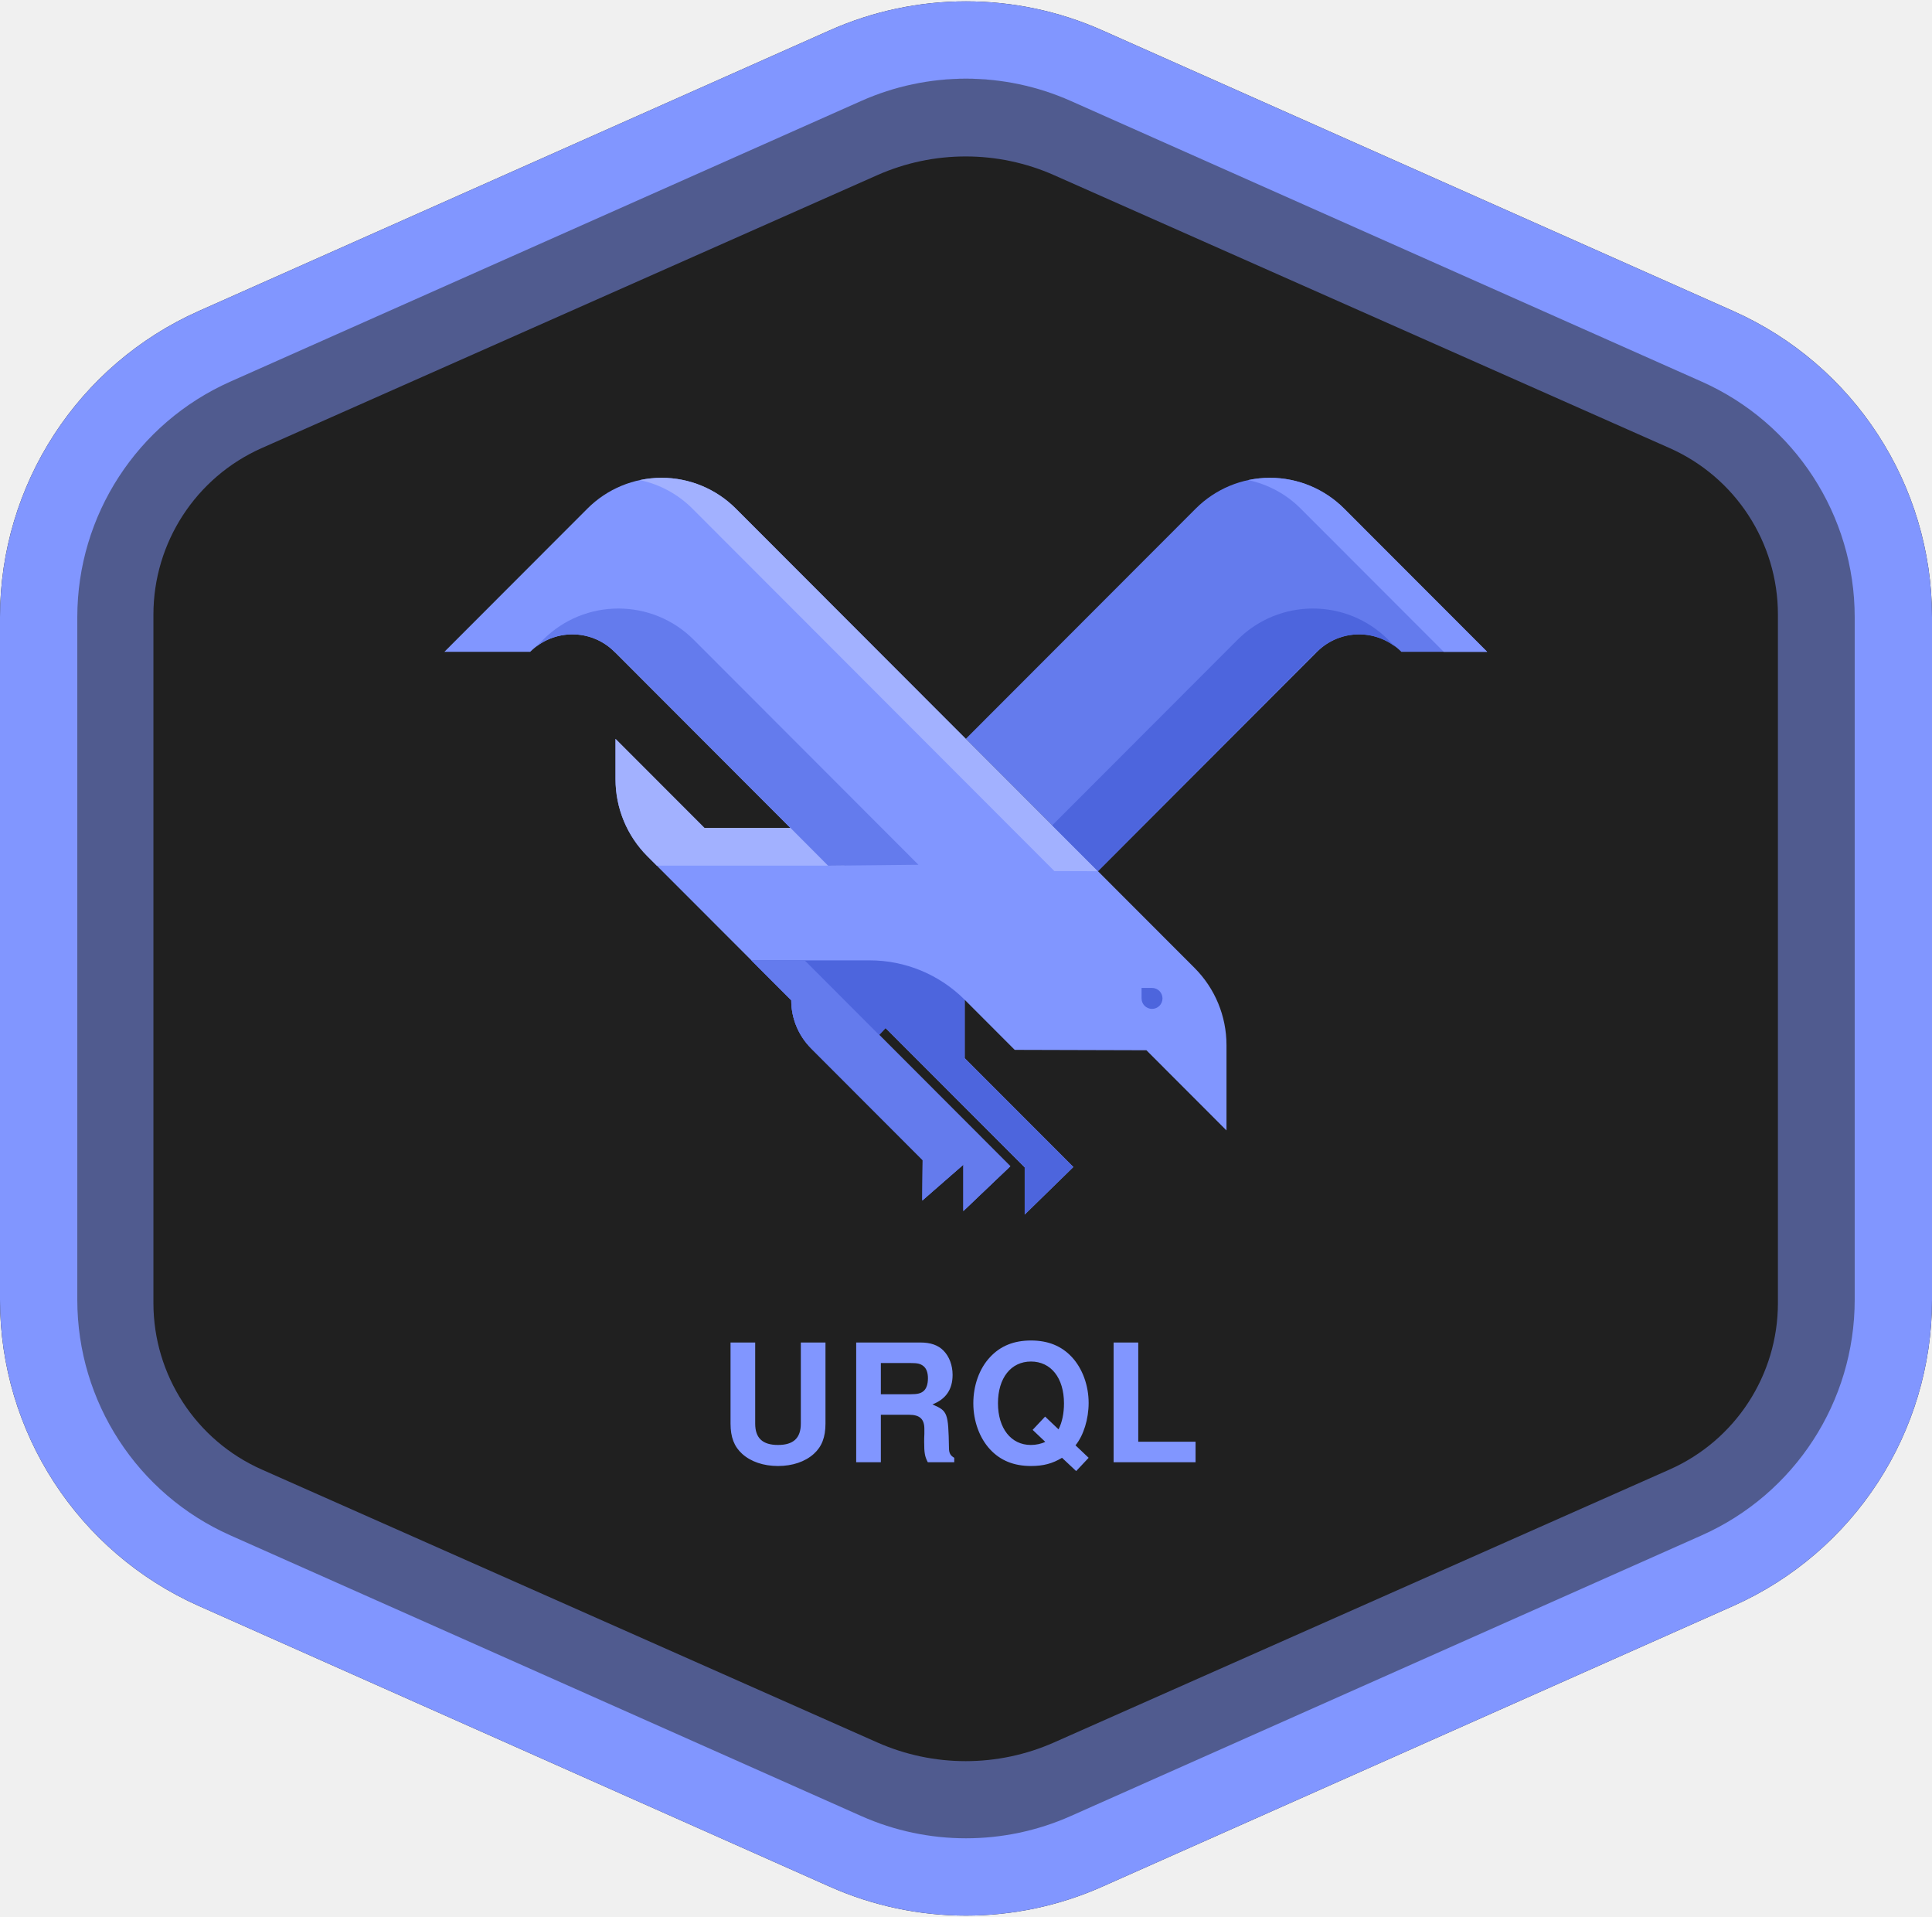
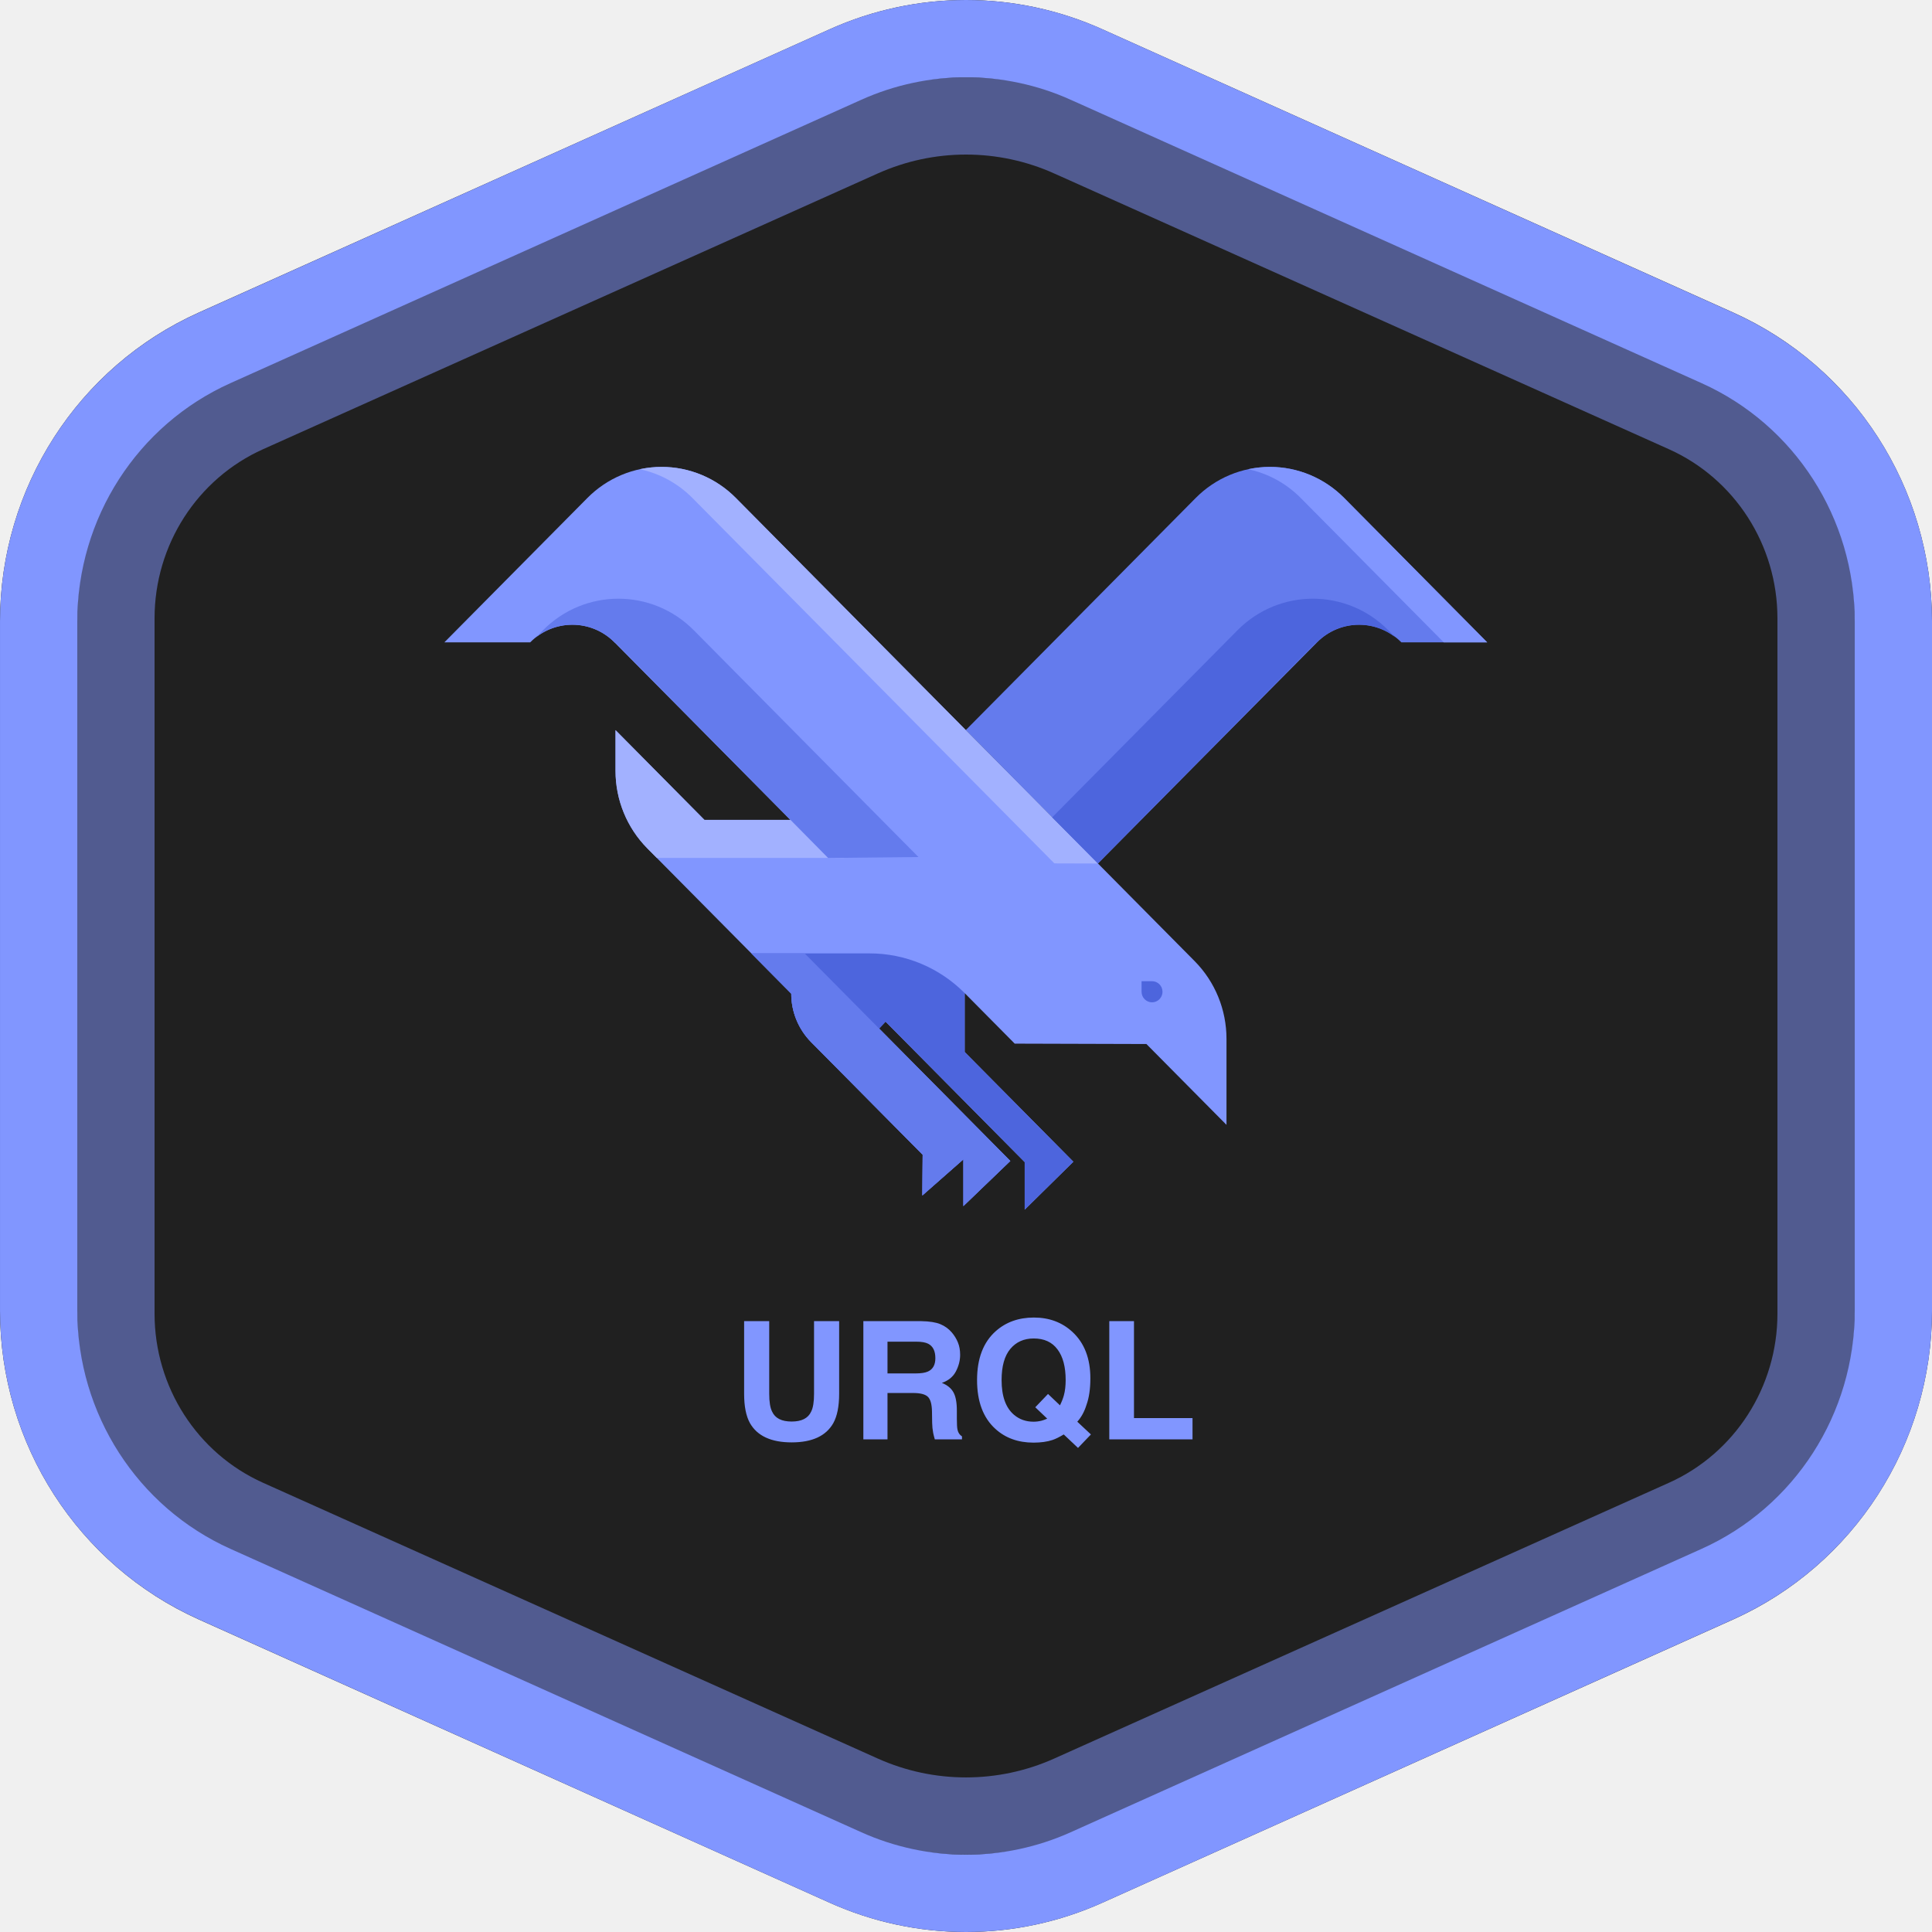
- <svg xmlns="http://www.w3.org/2000/svg" width="100%" height="100%" viewBox="0 0 600 595" version="1.1">
-   <defs>
-     <polygon id="path-1" points="0 0.9 242.898 0.9 242.898 229.649 0 229.649" />
-     <polygon id="path-3" points="0 0.9 161.932 0.9 161.932 123.047 0 123.047" />
-     <polygon id="path-5" points="0 0.9 142.259 0.9 142.259 123.047 0 123.047" />
-   </defs>
-   <g id="Finals" stroke="none" stroke-width="1" fill="none" fill-rule="evenodd">
-     <g id="The-Good-Badges-for-OSS-usage" transform="translate(-1698, -328)">
-       <g id="URQL-Copy" transform="translate(1698, 318)">
-         <path d="M342.277,19.401 L538.248,106.565 C575.801,123.268 600,160.516 600,201.616 L600,413.577 C600,454.678 575.801,491.925 538.248,508.628 L342.277,595.793 C315.363,607.763 284.637,607.763 257.723,595.793 L61.752,508.628 C24.199,491.925 2.32856136e-14,454.678 0,413.577 L0,201.616 C2.33883573e-14,160.516 24.199,123.268 61.752,106.565 L257.723,19.401 C284.637,7.43 315.363,7.43 342.277,19.401 Z" id="Polygon-Copy-4" fill="#202020" />
-         <path d="M332.269,53.303 C311.656,44.165 288.141,44.165 267.528,53.303 L76.38,138.036 C51.538,149.048 35.522,173.668 35.522,200.841 L35.522,414.543 C35.522,441.717 51.538,466.336 76.38,477.348 L267.528,562.082 C288.141,571.219 311.656,571.219 332.269,562.082 L523.416,477.348 C548.258,466.336 564.275,441.717 564.275,414.543 L564.275,200.841 C564.275,173.668 548.258,149.048 523.416,138.036 L332.269,53.303 Z" id="Polygon-Copy-5" stroke="#8196FF" class="inner-ring" stroke-width="24.247" opacity="0.499" />
-         <path d="M337.399,30.368 C313.591,19.779 286.409,19.779 262.601,30.368 L66.63,117.533 C33.41,132.308 12.003,165.258 12.003,201.616 L12.003,413.577 C12.003,449.935 33.41,482.885 66.63,497.661 L262.601,584.825 C286.409,595.415 313.591,595.415 337.399,584.825 L533.37,497.661 C566.59,482.885 587.997,449.935 587.997,413.577 L587.997,201.616 C587.997,165.258 566.59,132.308 533.37,117.533 L337.399,30.368 Z" id="Polygon-Copy" stroke="#8196FF" class="outer-ring" stroke-width="24.007" />
-         <text id="URQL" font-family="Helvetica-Bold, Helvetica" font-size="51" font-weight="bold" line-spacing="51" letter-spacing="2" fill="#8196FF">
-           <tspan x="223" y="464">URQL</tspan>
-         </text>
-         <g id="Group-24" transform="translate(138, 157)">
-           <g id="Group-3" transform="translate(0, 0.451193)">
-             <g id="Clip-2" />
-             <path d="M135.063,169.782 L180.229,214.996 L180.229,229.649 L195.341,214.886 L161.59,181.097 L161.59,162.961 L177.128,178.517 L218.026,178.634 L242.898,203.531 L242.898,177.031 C242.898,168.05 239.334,159.437 232.99,153.087 L161.932,81.952 L90.508,10.451 C84.399,4.335 76.112,0.899 67.472,0.899 C58.831,0.899 50.544,4.335 44.435,10.451 L0,54.935 L26.658,54.935 C33.888,47.697 45.611,47.697 52.841,54.935 L53.157,55.251 L107.453,109.605 L80.768,109.605 L53.157,81.964 L53.157,94.502 C53.157,103.459 56.711,112.05 63.037,118.383 L81.046,136.41 L107.731,163.122 C107.731,168.726 109.954,174.099 113.912,178.062 L135.016,199.191 L148.544,212.732 L148.44,225.28 L161.191,214.154 L161.191,228.545 L175.762,214.657 L135.063,173.914" id="Fill-1" fill="#8196FF" />
-           </g>
-           <g id="Group-6" transform="translate(161.9318, 0.451193)">
-             <g id="Clip-5" />
-             <path d="M0,81.952 L71.424,10.451 C77.533,4.335 85.82,0.899 94.46,0.899 C103.101,0.899 111.386,4.335 117.497,10.451 L161.932,54.934 L135.274,54.934 C128.044,47.696 116.321,47.696 109.091,54.934 L108.775,55.25 L41.051,123.047" id="Fill-4" fill="#647BED" />
-           </g>
-           <g id="Group-23" transform="translate(60.72443, 0.451193)">
-             <g id="Clip-22" />
-             <path d="M142.259,123.047 L101.208,81.952 L29.783,10.451 C23.675,4.336 15.388,0.899 6.747,0.899 C4.461,0.899 2.202,1.146 0,1.614 C6.124,2.912 11.796,5.953 16.289,10.451 L87.713,81.952 L128.724,123.006 L142.259,123.047 Z" id="Fill-21" fill="#A2B1FF" />
-           </g>
-         </g>
-         <path d="M203.975,278.774 L262.11,278.774 L273.817,267.056 L218.768,267.056 L191.157,239.415 L191.157,251.953 C191.157,260.91 194.712,269.501 201.038,275.834 L203.975,278.774 Z" id="Fill-7" fill="#A2B1FF" />
-         <path d="M354.523,319.991 C354.523,321.789 355.979,323.246 357.774,323.246 C359.568,323.246 361.024,321.789 361.024,319.991 C361.024,318.193 359.568,316.737 357.774,316.737 L354.523,316.737 L354.523,319.991 Z" id="Fill-9" fill="#4D65DD" />
-         <path d="M215.456,208.648 C202.527,195.705 181.567,195.705 168.639,208.648 L166.487,210.802 C173.747,205.212 184.19,205.728 190.841,212.386 L190.965,212.509 L191.157,212.509 L257.178,278.786 L285.23,278.497 L218.851,212.047 L215.456,208.648 Z" id="Fill-11" fill="#647BED" />
-         <path d="M384.327,208.648 C397.256,195.705 418.217,195.705 431.144,208.648 L433.296,210.802 C426.036,205.212 415.592,205.728 408.942,212.386 L408.818,212.509 L408.626,212.509 L340.943,280.458 L326.768,266.269 L380.93,212.047 L384.327,208.648 Z" id="Fill-13" fill="#4D65DD" />
-         <path d="M233.344,308.175 L245.731,320.574 C245.731,326.178 247.954,331.551 251.912,335.514 L273.016,356.641 L286.544,370.182 L286.44,382.732 L299.191,371.606 L299.191,385.997 L313.762,372.107 L273.063,331.365 L275.058,329.229 L318.229,372.448 L318.229,387.1 L333.342,372.337 L299.59,338.549 L299.59,320.412 C291.762,312.577 281.146,308.175 270.077,308.175 L233.344,308.175 Z" id="Fill-15" fill="#4D65DD" />
-         <path d="M313.762,372.108 L273.063,331.365 L273.063,331.365 L249.897,308.175 L233.344,308.175 L245.73,320.574 C245.73,326.178 247.954,331.552 251.912,335.514 L273.017,356.641 L286.545,370.183 L286.44,382.732 L299.192,371.605 L299.192,385.997 L313.762,372.108 Z" id="Fill-17" fill="#647BED" />
-         <path d="M417.428,167.903 C411.319,161.786 403.032,158.351 394.392,158.351 C392.106,158.351 389.847,158.598 387.645,159.065 C393.769,160.362 399.44,163.405 403.934,167.903 L448.369,212.386 L461.864,212.386 L417.428,167.903 Z" id="Fill-19" fill="#8196FF" />
+ <svg xmlns="http://www.w3.org/2000/svg" width="600" height="600" fill="none" role="img" aria-labelledby="urql-title">
+   <style>.B{fill-rule:evenodd}.C{fill:#647bed}</style>
+   <g clip-path="url(#A)">
+     <path d="M342.277 9.063l195.971 87.994C575.801 113.919 600 151.52 600 193.012v213.976c0 41.491-24.199 79.093-61.752 95.955l-195.971 87.994C328.969 596.912 314.565 600 300 600s-28.969-3.088-42.277-9.063L61.752 502.943C24.199 486.081 0 448.48 0 406.989V193.011c0-41.491 24.199-79.093 61.752-95.954L257.723 9.063C271.031 3.088 285.435 0 300 0s28.969 3.088 42.277 9.063z" fill="#202020" class="B" />
+     <g stroke="#8196ff" stroke-width="24">
+       <path class="inner-ring" opacity=".5" d="M332.324 42.926C322.145 38.359 311.134 36 300 36s-22.145 2.359-32.324 6.926L76.8 128.553C51.993 139.681 36 164.561 36 192.021v215.957c0 27.461 15.993 52.34 40.8 63.468l190.876 85.629a78.96 78.96 0 0 0 64.647 0l190.876-85.629C548.006 460.318 564 435.439 564 407.978V192.021c0-27.46-15.994-52.34-40.801-63.468L332.325 42.926h-.001z" />
+       <path class="outer-ring" d="M337.402 20.021C325.629 14.733 312.888 12 300.003 12s-25.626 2.733-37.399 8.021l-195.972 88.03c-33.221 14.921-54.629 48.198-54.629 84.917v214.064c0 36.719 21.407 69.996 54.628 84.918l195.974 88.029c11.773 5.288 24.514 8.021 37.399 8.021s25.626-2.733 37.399-8.021l195.972-88.029c33.222-14.922 54.629-48.199 54.629-84.918V192.969c0-36.72-21.407-69.997-54.628-84.918l-195.973-88.03z" />
+     </g>
+     <g fill="#8196ff">
+       <path d="M252.808 432.855v-22.561h7.795v22.561c0 3.902-.606 6.94-1.818 9.115-2.258 3.984-6.566 5.976-12.925 5.976s-10.674-1.992-12.949-5.976c-1.212-2.175-1.818-5.213-1.818-9.115v-22.561h7.795v22.561c0 2.524.299 4.367.896 5.529.93 2.058 2.955 3.088 6.076 3.088 3.105 0 5.122-1.03 6.052-3.088.597-1.162.896-3.005.896-5.529zm30.73-.249h-7.919V447h-7.496v-36.706h18.004c2.574.05 4.549.365 5.927.946 1.395.581 2.573 1.436 3.536 2.565a11.37 11.37 0 0 1 1.893 3.088c.465 1.129.697 2.416.697 3.86 0 1.743-.44 3.461-1.32 5.155-.88 1.676-2.332 2.863-4.358 3.561 1.694.68 2.889 1.652 3.586 2.913.714 1.245 1.071 3.155 1.071 5.728v2.465c0 1.677.067 2.814.199 3.412.2.946.664 1.643 1.395 2.092V447h-8.442c-.232-.813-.398-1.469-.498-1.967-.199-1.03-.307-2.084-.324-3.163l-.05-3.412c-.033-2.34-.464-3.901-1.294-4.681-.814-.78-2.35-1.171-4.607-1.171zm4.656-6.673c1.528-.698 2.291-2.076 2.291-4.134 0-2.225-.738-3.719-2.216-4.483-.83-.431-2.075-.647-3.735-.647h-8.915v9.861h8.691c1.726 0 3.021-.199 3.884-.597zm38.674 21.266c-1.644.548-3.611.822-5.902.822-4.781 0-8.733-1.428-11.854-4.283-3.785-3.437-5.677-8.484-5.677-15.141 0-6.707 1.942-11.779 5.827-15.215 3.171-2.806 7.113-4.209 11.828-4.209 4.748 0 8.733 1.486 11.953 4.458 3.719 3.436 5.579 8.243 5.579 14.418 0 3.271-.399 6.01-1.196 8.218-.647 2.108-1.602 3.86-2.864 5.254l4.234 3.96-4.009 4.184-4.433-4.184c-1.345.813-2.507 1.386-3.486 1.718zm-1.644-6.624l-3.71-3.536 3.959-4.134 3.711 3.536c.581-1.195.987-2.241 1.22-3.137.365-1.345.548-2.914.548-4.707 0-4.117-.847-7.296-2.54-9.537-1.677-2.258-4.134-3.387-7.371-3.387-3.039 0-5.462 1.079-7.272 3.237s-2.714 5.387-2.714 9.687c0 5.03 1.295 8.633 3.884 10.808 1.677 1.411 3.686 2.116 6.027 2.116.88 0 1.726-.107 2.54-.323.448-.116 1.021-.324 1.718-.623zm19.275-30.281h7.669v30.107h18.179V447h-25.848v-36.706z" />
+       <g class="B">
+         <path d="M273.063 315.302l45.166 45.594v14.776l15.112-14.886-33.75-34.074v-18.287l15.537 15.686 40.898.119 24.872 25.105v-26.723c0-9.055-3.564-17.742-9.908-24.145l-71.058-71.733-71.424-72.101a32.56 32.56 0 0 0-10.567-7.128c-3.953-1.653-8.19-2.503-12.47-2.503s-8.516.85-12.469 2.503a32.56 32.56 0 0 0-10.567 7.128L138 199.49h26.658c7.23-7.299 18.953-7.299 26.183 0l.316.319 54.296 54.81h-26.685l-27.611-27.872v12.643c-.001 9.029 3.553 17.691 9.88 24.08l18.009 18.18 26.685 26.936c-.001 5.65 2.222 11.068 6.181 15.066l21.104 21.306 13.528 13.655-.104 12.654 12.751-11.22v14.512l14.571-14.005-40.699-41.084" />
      </g>
    </g>
+     <path d="M299.932 226.734l71.424-72.101a32.56 32.56 0 0 1 10.567-7.128c3.953-1.652 8.19-2.503 12.469-2.503s8.516.851 12.469 2.503a32.55 32.55 0 0 1 10.567 7.128l44.436 44.857h-26.658c-7.23-7.299-18.953-7.299-26.183 0l-68.04 68.684" class="B C" />
+     <path d="M340.983 268.174l-41.051-41.44-71.424-72.101a32.56 32.56 0 0 0-10.567-7.128c-3.953-1.653-8.19-2.504-12.469-2.505-2.286 0-4.545.25-6.747.721a32.48 32.48 0 0 1 16.289 8.911l71.424 72.102 41.01 41.399 13.535.041zm-137.008-1.738h58.135l11.707-11.817h-55.05l-27.61-27.872v12.643c-.001 9.03 3.553 17.691 9.88 24.08l2.938 2.966z" fill="#a2b1ff" class="B" />
+     <path d="M354.523 307.999c0 .431.083.858.246 1.256s.403.76.705 1.064a3.24 3.24 0 0 0 1.054.712 3.25 3.25 0 0 0 1.245.251 3.23 3.23 0 0 0 1.245-.25 3.27 3.27 0 0 0 1.055-.712 3.28 3.28 0 0 0 .704-1.065c.164-.398.247-.825.247-1.256s-.084-.857-.247-1.255-.402-.759-.704-1.064-.66-.547-1.055-.712a3.22 3.22 0 0 0-1.244-.25h-3.251v3.281z" fill="#4d65dd" class="B" />
+     <path d="M215.456 195.721c-12.929-13.052-33.89-13.052-46.817 0l-2.152 2.172c7.26-5.637 17.703-5.117 24.354 1.597l.124.124h.192l66.02 66.834 28.053-.292-66.379-67.008-3.395-3.427z" class="B C" />
+     <path d="M384.327 195.721c12.929-13.052 33.89-13.052 46.817 0l2.152 2.172c-7.26-5.637-17.704-5.117-24.354 1.597l-.124.124h-.192l-67.683 68.521-14.175-14.309 54.162-54.678 3.397-3.427zM233.344 296.084l12.387 12.504c0 5.649 2.223 11.068 6.181 15.065l21.104 21.304 13.528 13.655-.104 12.656 12.751-11.22v14.512l14.571-14.007-40.699-41.084 1.995-2.154 43.17 43.582v14.775l15.114-14.887-33.752-34.072v-18.289c-3.874-3.911-8.475-7.014-13.539-9.132a41.43 41.43 0 0 0-15.974-3.208h-36.733z" fill="#4d65dd" class="B" />
+     <path d="M313.762 360.554l-40.7-41.085-23.165-23.385h-16.553l12.386 12.504a21.41 21.41 0 0 0 6.182 15.065l21.105 21.304 13.528 13.656-.105 12.656 12.752-11.222v14.513l14.57-14.007v.001z" class="B C" />
+     <path d="M417.428 154.633a32.55 32.55 0 0 0-10.567-7.128c-3.953-1.653-8.19-2.504-12.469-2.504-2.286 0-4.545.249-6.747.72 6.171 1.316 11.83 4.413 16.289 8.912l44.435 44.857h13.495l-44.436-44.857z" fill="#8196ff" class="B" />
  </g>
+   <defs>
+     <clipPath id="A">
+       <path fill="#fff" d="M0 0h600v600H0z" />
+     </clipPath>
+   </defs>
</svg>
